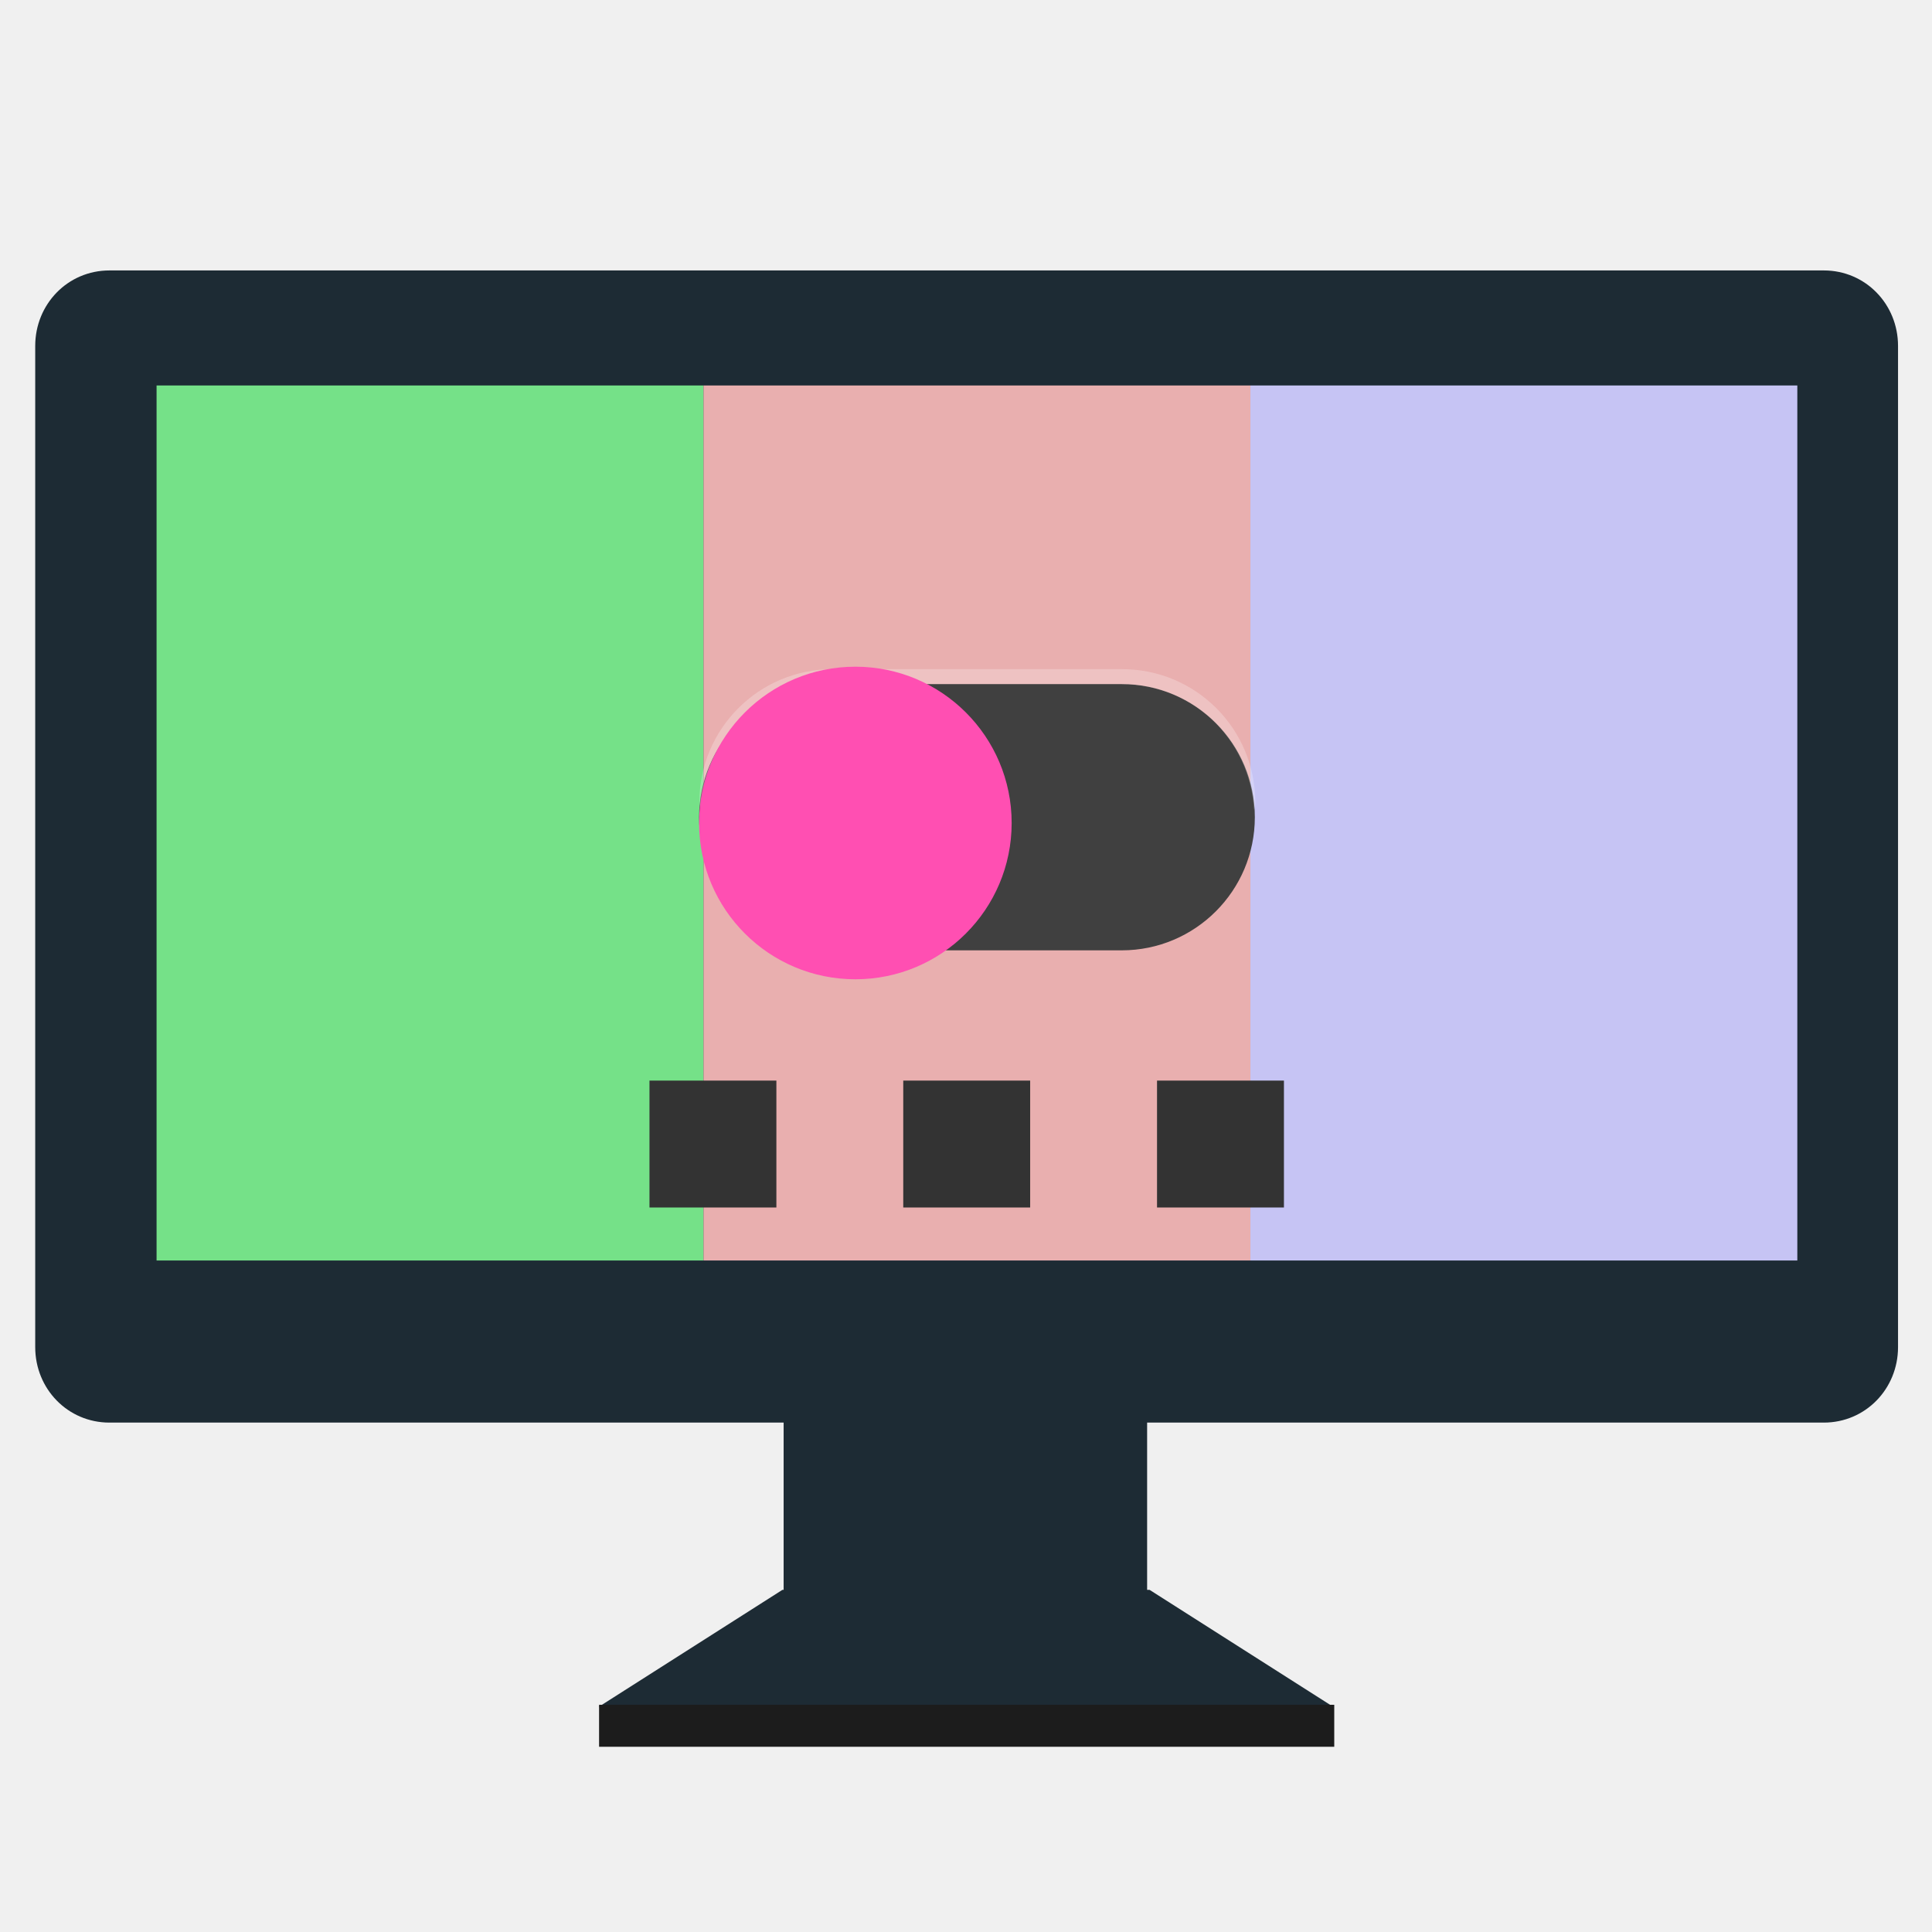
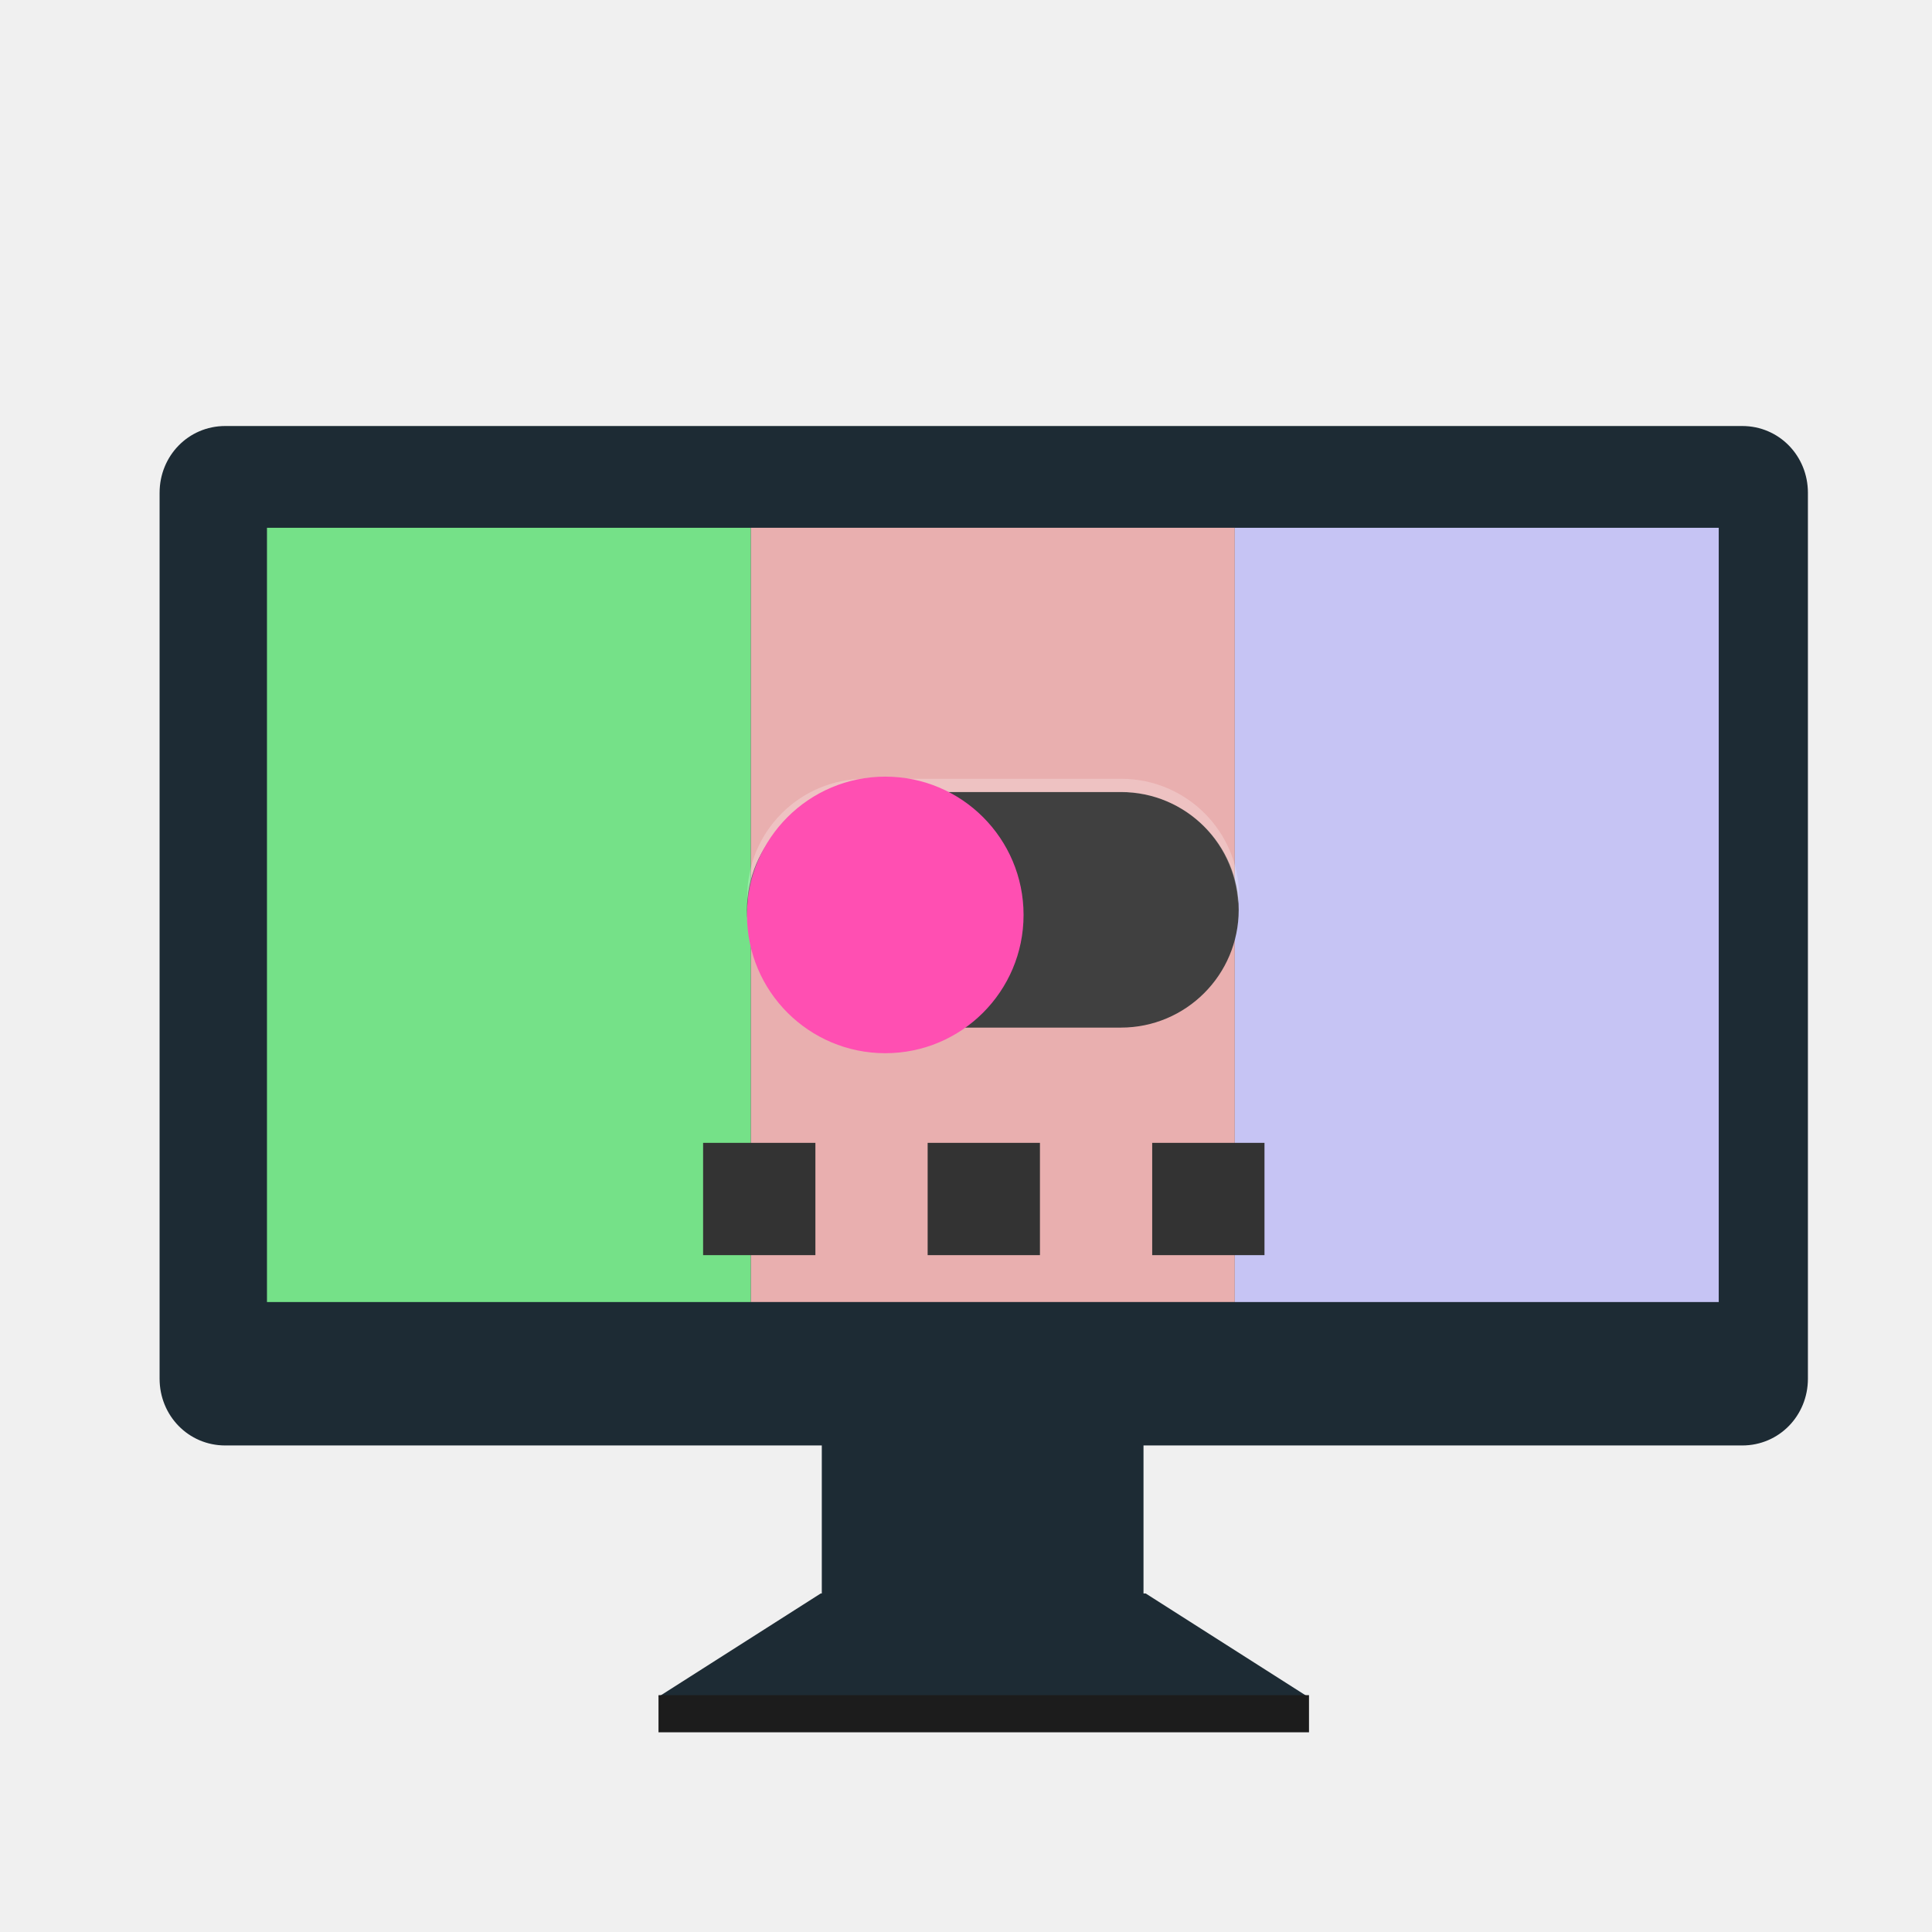
- <svg xmlns="http://www.w3.org/2000/svg" viewBox="0 0 48 48" id="svg2" version="1.1" width="100%" height="100%">
+ <svg xmlns="http://www.w3.org/2000/svg" viewBox="0 0 512 512" id="svg2" version="1.1" width="100%" height="100%">
  <defs id="defs4">
    <linearGradient gradientTransform="matrix(0,-1,1,0,-1.5e-6,48)" gradientUnits="userSpaceOnUse" x2="47" x1="1" id="linearGradient3764">
      <stop id="stop7" style="stop-color:#99b901;stop-opacity:1" />
      <stop id="stop9" style="stop-color:#a8cd01;stop-opacity:1" offset="1" />
    </linearGradient>
    <clipPath id="clipPath-363610498">
      <g id="g12" transform="translate(0,-1004.362)">
-         <path id="path14" style="fill:#1890d0" transform="matrix(15.33333,0,0,11.5,415,878.8622)" d="m -24 13 c 0 1.105 -0.672 2 -1.5 2 -0.828 0 -1.5 -0.895 -1.5 -2 0 -1.105 0.672 -2 1.5 -2 0.828 0 1.5 0.895 1.5 2 z" />
+         <path id="path14" style="fill:#1890d0" transform="matrix(15.33333,0,0,11.5,415,878.8622)" d="m -24,13 c 0,1.105 -0.672,2 -1.5,2 -0.828,0 -1.5,-0.895 -1.5,-2 0,-1.105 0.672,-2 1.5,-2 0.828,0 1.5,0.895 1.5,2 z" />
      </g>
    </clipPath>
    <clipPath id="clipPath-375834240">
      <g id="g17" transform="translate(0,-1004.362)">
-         <path id="path19" style="fill:#1890d0" transform="matrix(15.33333,0,0,11.5,415,878.8622)" d="m -24 13 c 0 1.105 -0.672 2 -1.5 2 -0.828 0 -1.5 -0.895 -1.5 -2 0 -1.105 0.672 -2 1.5 -2 0.828 0 1.5 0.895 1.5 2 z" />
+         <path id="path19" style="fill:#1890d0" transform="matrix(15.33333,0,0,11.5,415,878.8622)" d="m -24,13 c 0,1.105 -0.672,2 -1.5,2 -0.828,0 -1.5,-0.895 -1.5,-2 0,-1.105 0.672,-2 1.5,-2 0.828,0 1.5,0.895 1.5,2 z" />
      </g>
    </clipPath>
    <clipPath clipPathUnits="userSpaceOnUse" id="clipPath4608">
      <g id="g4610" style="fill:#6ee75c;fill-opacity:1">
        <path d="M 24,1 C 36.703,1 47,11.297 47,24 47,36.703 36.703,47 24,47 11.297,47 1,36.703 1,24 1,11.297 11.297,1 24,1 z" style="fill:#6ee75c;fill-opacity:1" id="path4612" />
      </g>
    </clipPath>
    <clipPath clipPathUnits="userSpaceOnUse" id="clipPath4614">
      <g id="g4616" style="fill:#6ee75c;fill-opacity:1">
        <path d="M 24,1 C 36.703,1 47,11.297 47,24 47,36.703 36.703,47 24,47 11.297,47 1,36.703 1,24 1,11.297 11.297,1 24,1 z" style="fill:#6ee75c;fill-opacity:1" id="path4618" />
      </g>
    </clipPath>
    <clipPath clipPathUnits="userSpaceOnUse" id="clipPath4620">
      <g id="g4622" style="fill:#6ee75c;fill-opacity:1">
        <path d="M 24,1 C 36.703,1 47,11.297 47,24 47,36.703 36.703,47 24,47 11.297,47 1,36.703 1,24 1,11.297 11.297,1 24,1 z" style="fill:#6ee75c;fill-opacity:1" id="path4624" />
      </g>
    </clipPath>
    <clipPath clipPathUnits="userSpaceOnUse" id="clipPath4626">
      <g id="g4628" style="fill:#6ee75c;fill-opacity:1">
        <path d="M 24,1 C 36.703,1 47,11.297 47,24 47,36.703 36.703,47 24,47 11.297,47 1,36.703 1,24 1,11.297 11.297,1 24,1 z" style="fill:#6ee75c;fill-opacity:1" id="path4630" />
      </g>
    </clipPath>
    <clipPath clipPathUnits="userSpaceOnUse" id="clipPath4632">
      <g id="g4634" style="fill:#6ee75c;fill-opacity:1">
        <path d="M 24,1 C 36.703,1 47,11.297 47,24 47,36.703 36.703,47 24,47 11.297,47 1,36.703 1,24 1,11.297 11.297,1 24,1 z" style="fill:#6ee75c;fill-opacity:1" id="path4636" />
      </g>
    </clipPath>
    <clipPath clipPathUnits="userSpaceOnUse" id="clipPath4638">
      <g id="g4640" style="fill:#6ee75c;fill-opacity:1">
        <path d="M 24,1 C 36.703,1 47,11.297 47,24 47,36.703 36.703,47 24,47 11.297,47 1,36.703 1,24 1,11.297 11.297,1 24,1 z" style="fill:#6ee75c;fill-opacity:1" id="path4642" />
      </g>
    </clipPath>
    <clipPath clipPathUnits="userSpaceOnUse" id="clipPath4638-8">
      <g id="g4640-2" style="fill:#6ee75c;fill-opacity:1">
        <path d="M 24,1 C 36.703,1 47,11.297 47,24 47,36.703 36.703,47 24,47 11.297,47 1,36.703 1,24 1,11.297 11.297,1 24,1 z" style="fill:#6ee75c;fill-opacity:1" id="path4642-2" />
      </g>
    </clipPath>
    <clipPath clipPathUnits="userSpaceOnUse" id="clipPath4632-2">
      <g id="g4634-0" style="fill:#6ee75c;fill-opacity:1">
        <path d="M 24,1 C 36.703,1 47,11.297 47,24 47,36.703 36.703,47 24,47 11.297,47 1,36.703 1,24 1,11.297 11.297,1 24,1 z" style="fill:#6ee75c;fill-opacity:1" id="path4636-0" />
      </g>
    </clipPath>
    <clipPath clipPathUnits="userSpaceOnUse" id="clipPath4626-7">
      <g id="g4628-3" style="fill:#6ee75c;fill-opacity:1">
        <path d="M 24,1 C 36.703,1 47,11.297 47,24 47,36.703 36.703,47 24,47 11.297,47 1,36.703 1,24 1,11.297 11.297,1 24,1 z" style="fill:#6ee75c;fill-opacity:1" id="path4630-1" />
      </g>
    </clipPath>
    <clipPath clipPathUnits="userSpaceOnUse" id="clipPath4620-3">
      <g id="g4622-2" style="fill:#6ee75c;fill-opacity:1">
        <path d="M 24,1 C 36.703,1 47,11.297 47,24 47,36.703 36.703,47 24,47 11.297,47 1,36.703 1,24 1,11.297 11.297,1 24,1 z" style="fill:#6ee75c;fill-opacity:1" id="path4624-6" />
      </g>
    </clipPath>
    <clipPath clipPathUnits="userSpaceOnUse" id="clipPath4614-6">
      <g id="g4616-6" style="fill:#6ee75c;fill-opacity:1">
        <path d="M 24,1 C 36.703,1 47,11.297 47,24 47,36.703 36.703,47 24,47 11.297,47 1,36.703 1,24 1,11.297 11.297,1 24,1 z" style="fill:#6ee75c;fill-opacity:1" id="path4618-2" />
      </g>
    </clipPath>
    <clipPath clipPathUnits="userSpaceOnUse" id="clipPath5067">
      <g id="g5069" style="fill:#6ee75c;fill-opacity:1">
        <path d="M 24,1 C 36.703,1 47,11.297 47,24 47,36.703 36.703,47 24,47 11.297,47 1,36.703 1,24 1,11.297 11.297,1 24,1 z" style="fill:#6ee75c;fill-opacity:1" id="path5071" />
      </g>
    </clipPath>
    <clipPath id="clipPath-054702263-3">
      <g transform="translate(0,-1004.362)" id="g17-7">
        <path d="m -24,13 c 0,1.105 -0.672,2 -1.5,2 -0.828,0 -1.5,-0.895 -1.5,-2 0,-1.105 0.672,-2 1.5,-2 0.828,0 1.5,0.895 1.5,2 z" transform="matrix(15.33333,0,0,11.5,415,878.8622)" style="fill:#1890d0" id="path19-4" />
      </g>
    </clipPath>
    <filter id="filter3826" height="1" width="1" y="0" x="0" color-interpolation-filters="sRGB">
      <feTurbulence id="feTurbulence3828" type="fractalNoise" numOctaves="3" baseFrequency="1" seed="0" result="result0" />
      <feColorMatrix id="feColorMatrix3830" result="result4" values="0" type="saturate" />
-       <feComposite id="feComposite3832" in2="result4" in="SourceGraphic" operator="arithmetic" k1="1.25" k2="0.5" k3="0.5" result="result2" />
+       <feComposite id="feComposite3832" in2="result4" in="SourceGraphic" operator="arithmetic" k1="1.25" k2="0.5" k3="0.5" result="result2" k4="0" />
      <feBlend id="feBlend3834" in2="SourceGraphic" result="result5" mode="normal" in="result2" />
      <feComposite id="feComposite3836" in2="SourceGraphic" in="result5" operator="in" result="result3" />
    </filter>
  </defs>
-   <g id="layer1" style="opacity:0.129;display:inline" />
-   <g id="g33">
+   <g id="layer1" style="opacity:0.129;display:inline" transform="translate(0,464)" />
+   <g id="g33" transform="translate(0,464)">
    <g clip-path="url(#clipPath-363610498)" id="g35">
      <g id="g37" transform="translate(1,1)">
        <g id="g39" style="opacity:0.1">
          
        </g>
      </g>
    </g>
  </g>
-   <g id="g41">
+   <g id="g41" transform="translate(0,464)">
    <g clip-path="url(#clipPath-375834240)" id="g43">
      
    </g>
  </g>
-   <g id="g3879">
-     <path id="rect3047" d="M 2.719 6.719 C 1.683 6.719 0.875 7.558 0.875 8.594 L 0.875 33.469 C 0.875 34.505 1.683 35.344 2.719 35.344 L 19.469 35.344 L 19.469 39.5 L 19.438 39.5 L 14.875 42.406 L 33.125 42.406 L 28.562 39.5 L 28.5 39.5 L 28.5 35.344 L 45.312 35.344 C 46.348 35.344 47.156 34.505 47.156 33.469 L 47.156 8.594 C 47.156 7.558 46.348 6.719 45.312 6.719 L 2.719 6.719 z " style="color:#000000;fill:#1d2b34;fill-opacity:1;fill-rule:evenodd;stroke:none;stroke-width:16.28;marker:none;visibility:visible;display:inline;overflow:visible;enable-background:accumulate" />
+   <g id="g3879" transform="matrix(9.438052,0,0,9.438052,34.03638,49.484)">
+     <path id="rect3047" d="m 2.719,6.719 c -1.036,0 -1.844,0.839 -1.844,1.875 l 0,24.875 c 0,1.036 0.808,1.875 1.844,1.875 l 16.75,0 0,4.156 -0.031,0 -4.562,2.906 18.25,0 -4.562,-2.906 -0.062,0 0,-4.156 16.812,0 c 1.036,0 1.844,-0.839 1.844,-1.875 l 0,-24.875 c 0,-1.036 -0.808,-1.875 -1.844,-1.875 l -42.594,0 z" style="color:#000000;fill:#1d2b34;fill-opacity:1;fill-rule:evenodd;stroke:none;stroke-width:16.28;marker:none;visibility:visible;display:inline;overflow:visible;enable-background:accumulate" />
    <rect ry="0" y="42.355" x="14.884" height="1.043" width="18.265" id="rect3817" style="color:#000000;fill:#1c1c1c;fill-opacity:1;fill-rule:evenodd;stroke:none;stroke-width:16.28;marker:none;visibility:visible;display:inline;overflow:visible;enable-background:accumulate" />
  </g>
-   <g id="g3857" transform="translate(-9.8230799e-8,-0.6101695)">
+   <g id="g3857" transform="matrix(9.438052,0,0,9.438052,34.03638,43.72518)">
    <path style="color:#000000;fill:#75e188;fill-opacity:1;fill-rule:evenodd;stroke:none;stroke-width:16.28;marker:none;visibility:visible;display:inline;overflow:visible;enable-background:accumulate" d="m 3.89,10.187 13.588,0 0,21.74 -13.588,0 z" id="path3851" />
    <path id="path3853" d="m 17.478,10.187 c 6.794,0 6.794,0 13.588,0 l 0,21.74 c -6.794,0 -6.794,0 -13.588,0 z" style="color:#000000;fill:#e9afaf;fill-opacity:1;fill-rule:evenodd;stroke:none;stroke-width:16.28;marker:none;visibility:visible;display:inline;overflow:visible;enable-background:accumulate" />
    <path style="color:#000000;fill:#c6c4f4;fill-opacity:1;fill-rule:evenodd;stroke:none;stroke-width:16.28;marker:none;visibility:visible;display:inline;overflow:visible;enable-background:accumulate" d="m 31.066,10.187 13.588,0 0,21.74 -13.588,0 z" id="path3855" />
  </g>
-   <g id="g3845" transform="translate(2.204104,0)" style="fill:#333333">
+   <g id="g3845" transform="matrix(9.438052,0,0,9.438052,54.83883,49.484)" style="fill:#333333">
    <rect y="26.847" x="13.932" height="3.153" width="3.153" id="rect3839" style="color:#000000;fill:#333333;fill-opacity:1;fill-rule:evenodd;stroke:none;stroke-width:16.28;marker:none;visibility:visible;display:inline;overflow:visible;enable-background:accumulate" />
    <rect style="color:#000000;fill:#333333;fill-opacity:1;fill-rule:evenodd;stroke:none;stroke-width:16.28;marker:none;visibility:visible;display:inline;overflow:visible;enable-background:accumulate" id="rect3841" width="3.153" height="3.153" x="20.237" y="26.847" />
    <rect y="26.847" x="26.542" height="3.153" width="3.153" id="rect3843" style="color:#000000;fill:#333333;fill-opacity:1;fill-rule:evenodd;stroke:none;stroke-width:16.28;marker:none;visibility:visible;display:inline;overflow:visible;enable-background:accumulate" />
  </g>
-   <rect style="color:#000000;fill:#404040;fill-opacity:1;fill-rule:evenodd;stroke:none;stroke-width:16.28;marker:none;visibility:visible;display:inline;overflow:visible;enable-background:accumulate" id="rect3862" width="13.807" height="6.616" x="17.369" y="16.995" ry="3.308" />
-   <path style="color:#000000;fill:#ffffff;fill-opacity:0.245;fill-rule:evenodd;stroke:none;stroke-width:16.28;marker:none;visibility:visible;display:inline;overflow:visible;enable-background:accumulate" d="M 20.688 16.625 C 18.855 16.625 17.375 18.105 17.375 19.938 C 17.375 20 17.403 20.063 17.406 20.125 C 17.503 18.38 18.918 17 20.688 17 L 27.875 17 C 29.645 17 31.06 18.38 31.156 20.125 C 31.16 20.063 31.188 20 31.188 19.938 C 31.188 18.105 29.708 16.625 27.875 16.625 L 20.688 16.625 z " id="rect3874" />
-   <path style="fill:#ff4fb2;fill-opacity:1;fill-rule:evenodd;stroke:none" id="path3864" d="m 22.579,17.942 a 3.883,3.883 0 1 1 -7.766,0 3.883,3.883 0 1 1 7.766,0 z" transform="translate(2.555332,2.504931)" />
+   <rect style="color:#000000;fill:#404040;fill-opacity:1;fill-rule:evenodd;stroke:none;stroke-width:16.28;marker:none;visibility:visible;display:inline;overflow:visible;enable-background:accumulate" id="rect3862" width="130.307" height="62.439" x="197.962" y="209.886" ry="31.219" />
+   <path style="color:#000000;fill:#ffffff;fill-opacity:0.245;fill-rule:evenodd;stroke:none;stroke-width:16.28;marker:none;visibility:visible;display:inline;overflow:visible;enable-background:accumulate" d="m 229.286,206.392 c -17.296,0 -31.264,13.968 -31.264,31.264 0,0.594 0.263,1.184 0.295,1.77 0.911,-16.466 14.267,-29.494 30.969,-29.494 l 67.836,0 c 16.704,0 30.06,13.025 30.969,29.494 0.032,-0.583 0.295,-1.178 0.295,-1.77 0,-17.296 -13.968,-31.264 -31.264,-31.264 l -67.836,0 z" id="rect3874" />
+   <path style="fill:#ff4fb2;fill-opacity:1;fill-rule:evenodd;stroke:none" id="path3864" d="m 22.579,17.942 a 3.883,3.883 0 1 1 -7.766,0 3.883,3.883 0 1 1 7.766,0 z" transform="matrix(9.438052,0,0,9.438052,58.15374,73.12566)" />
</svg>
